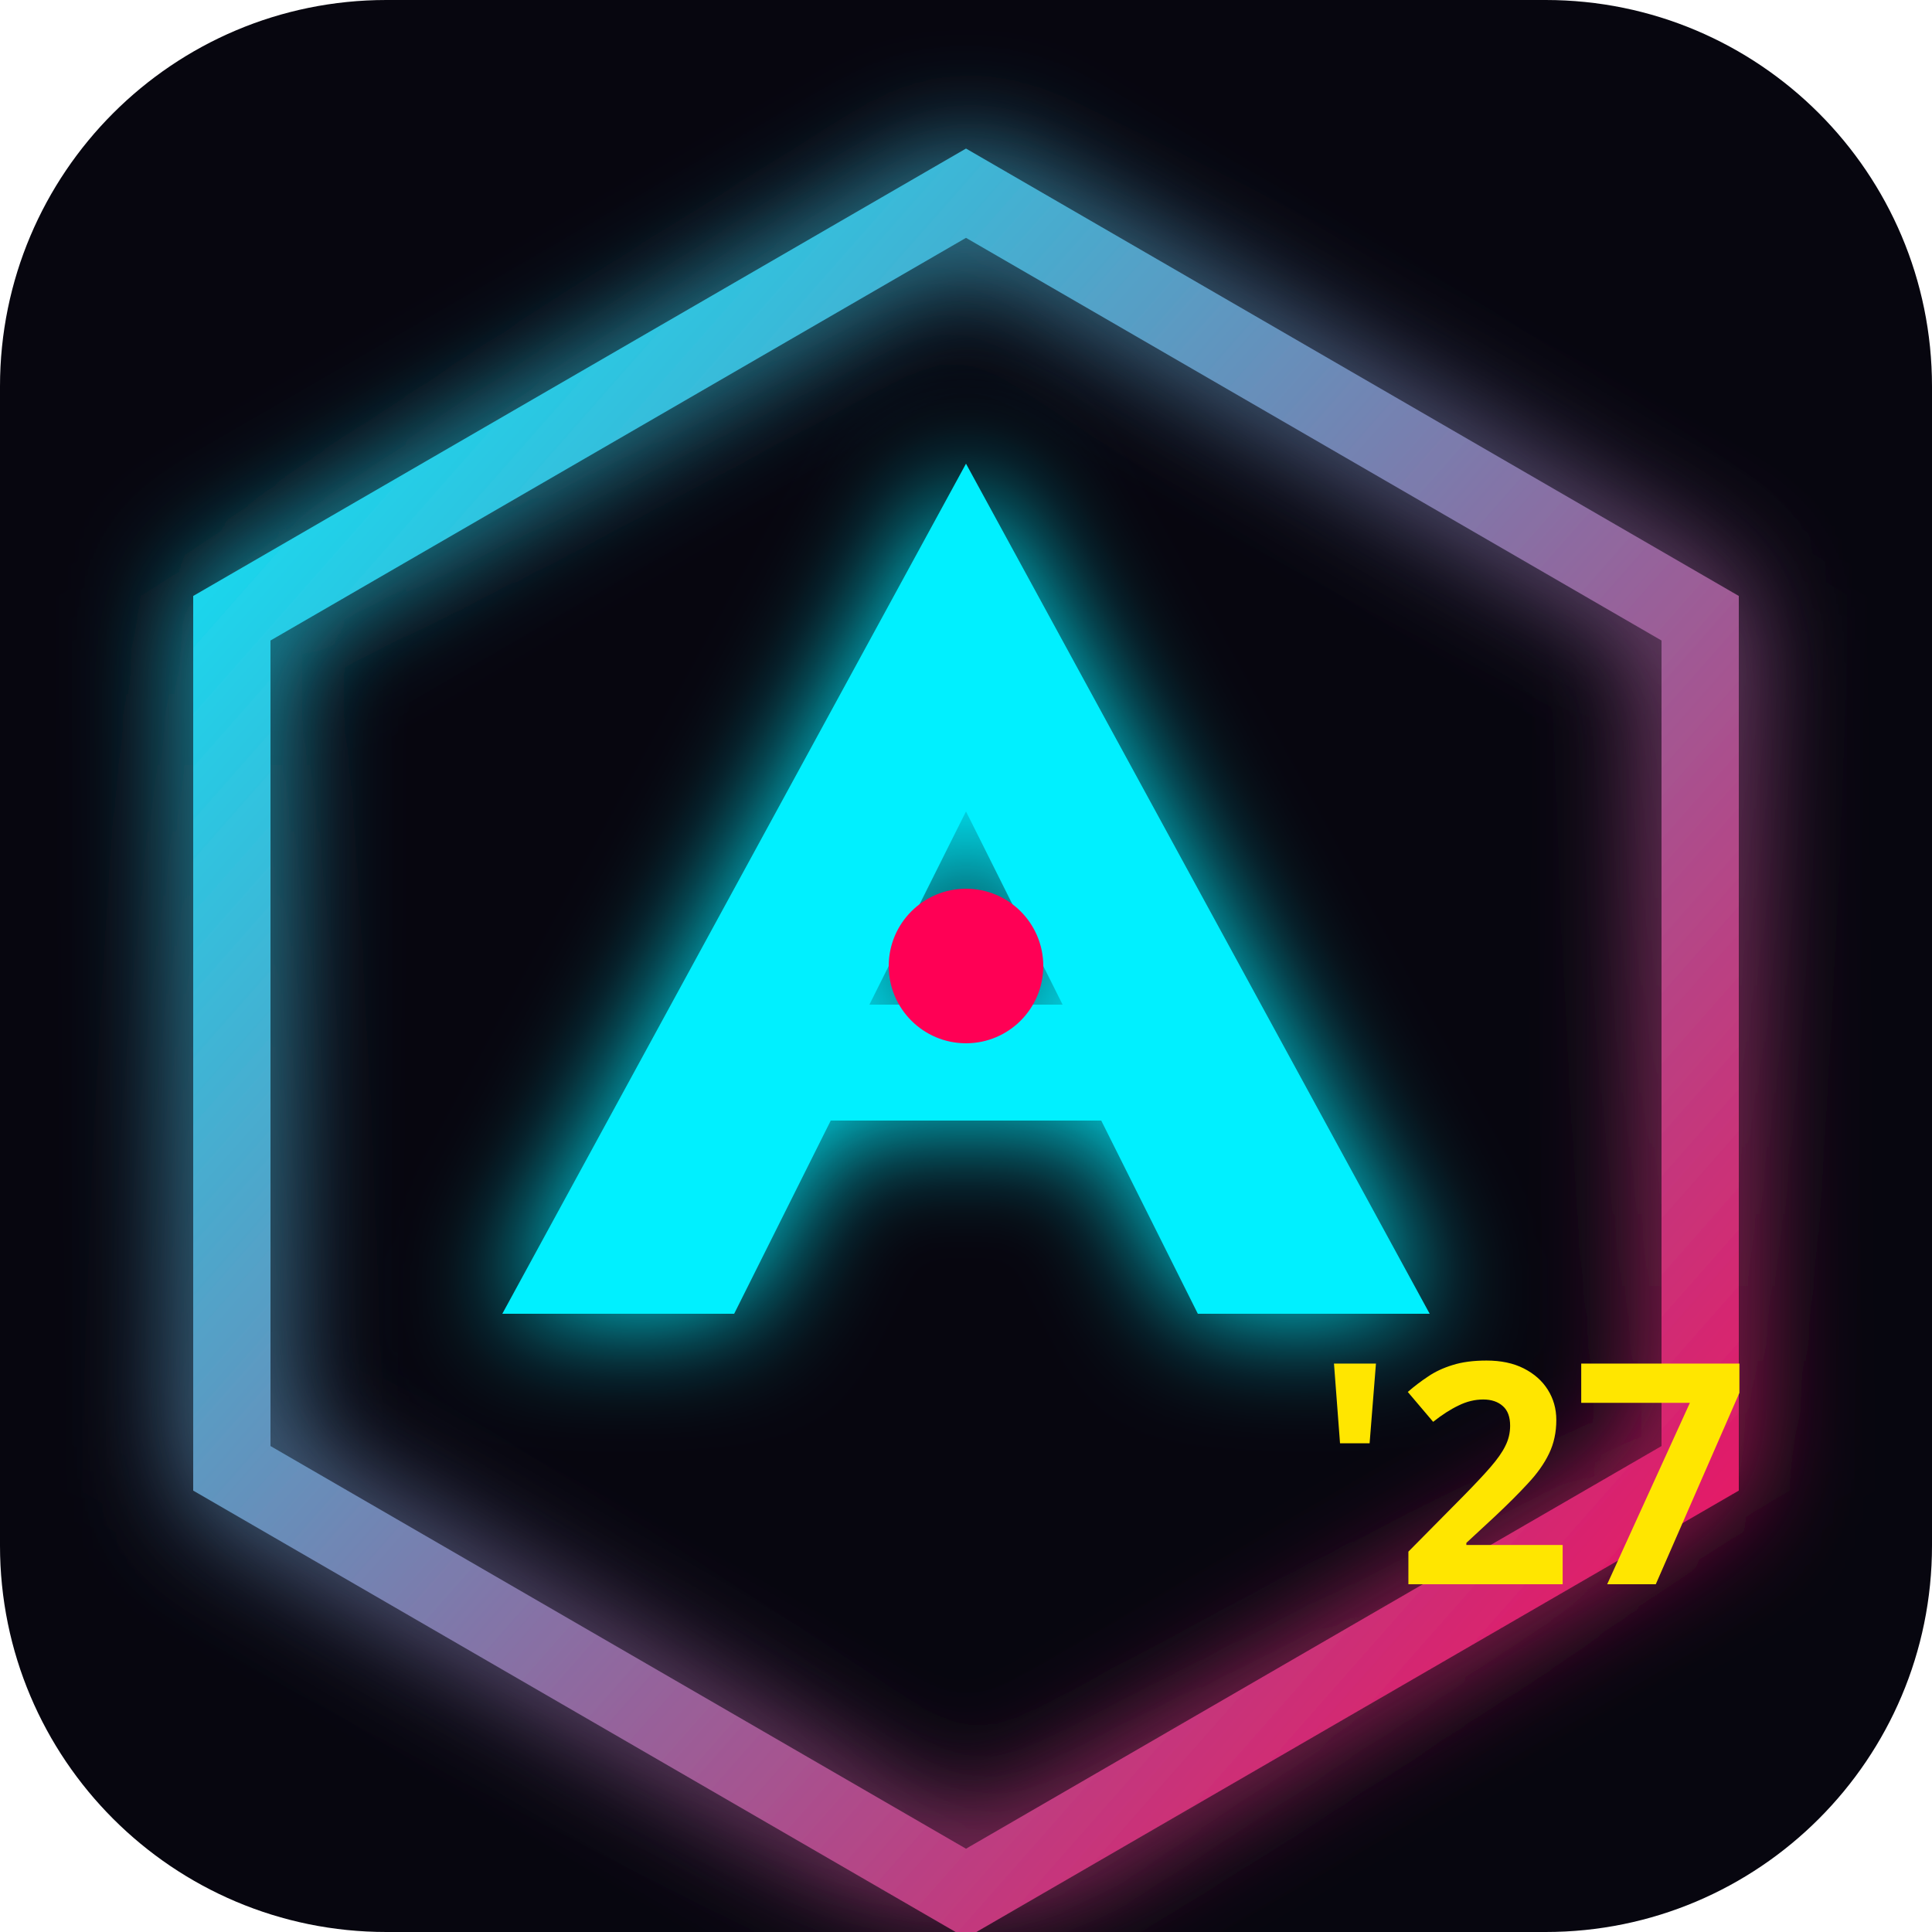
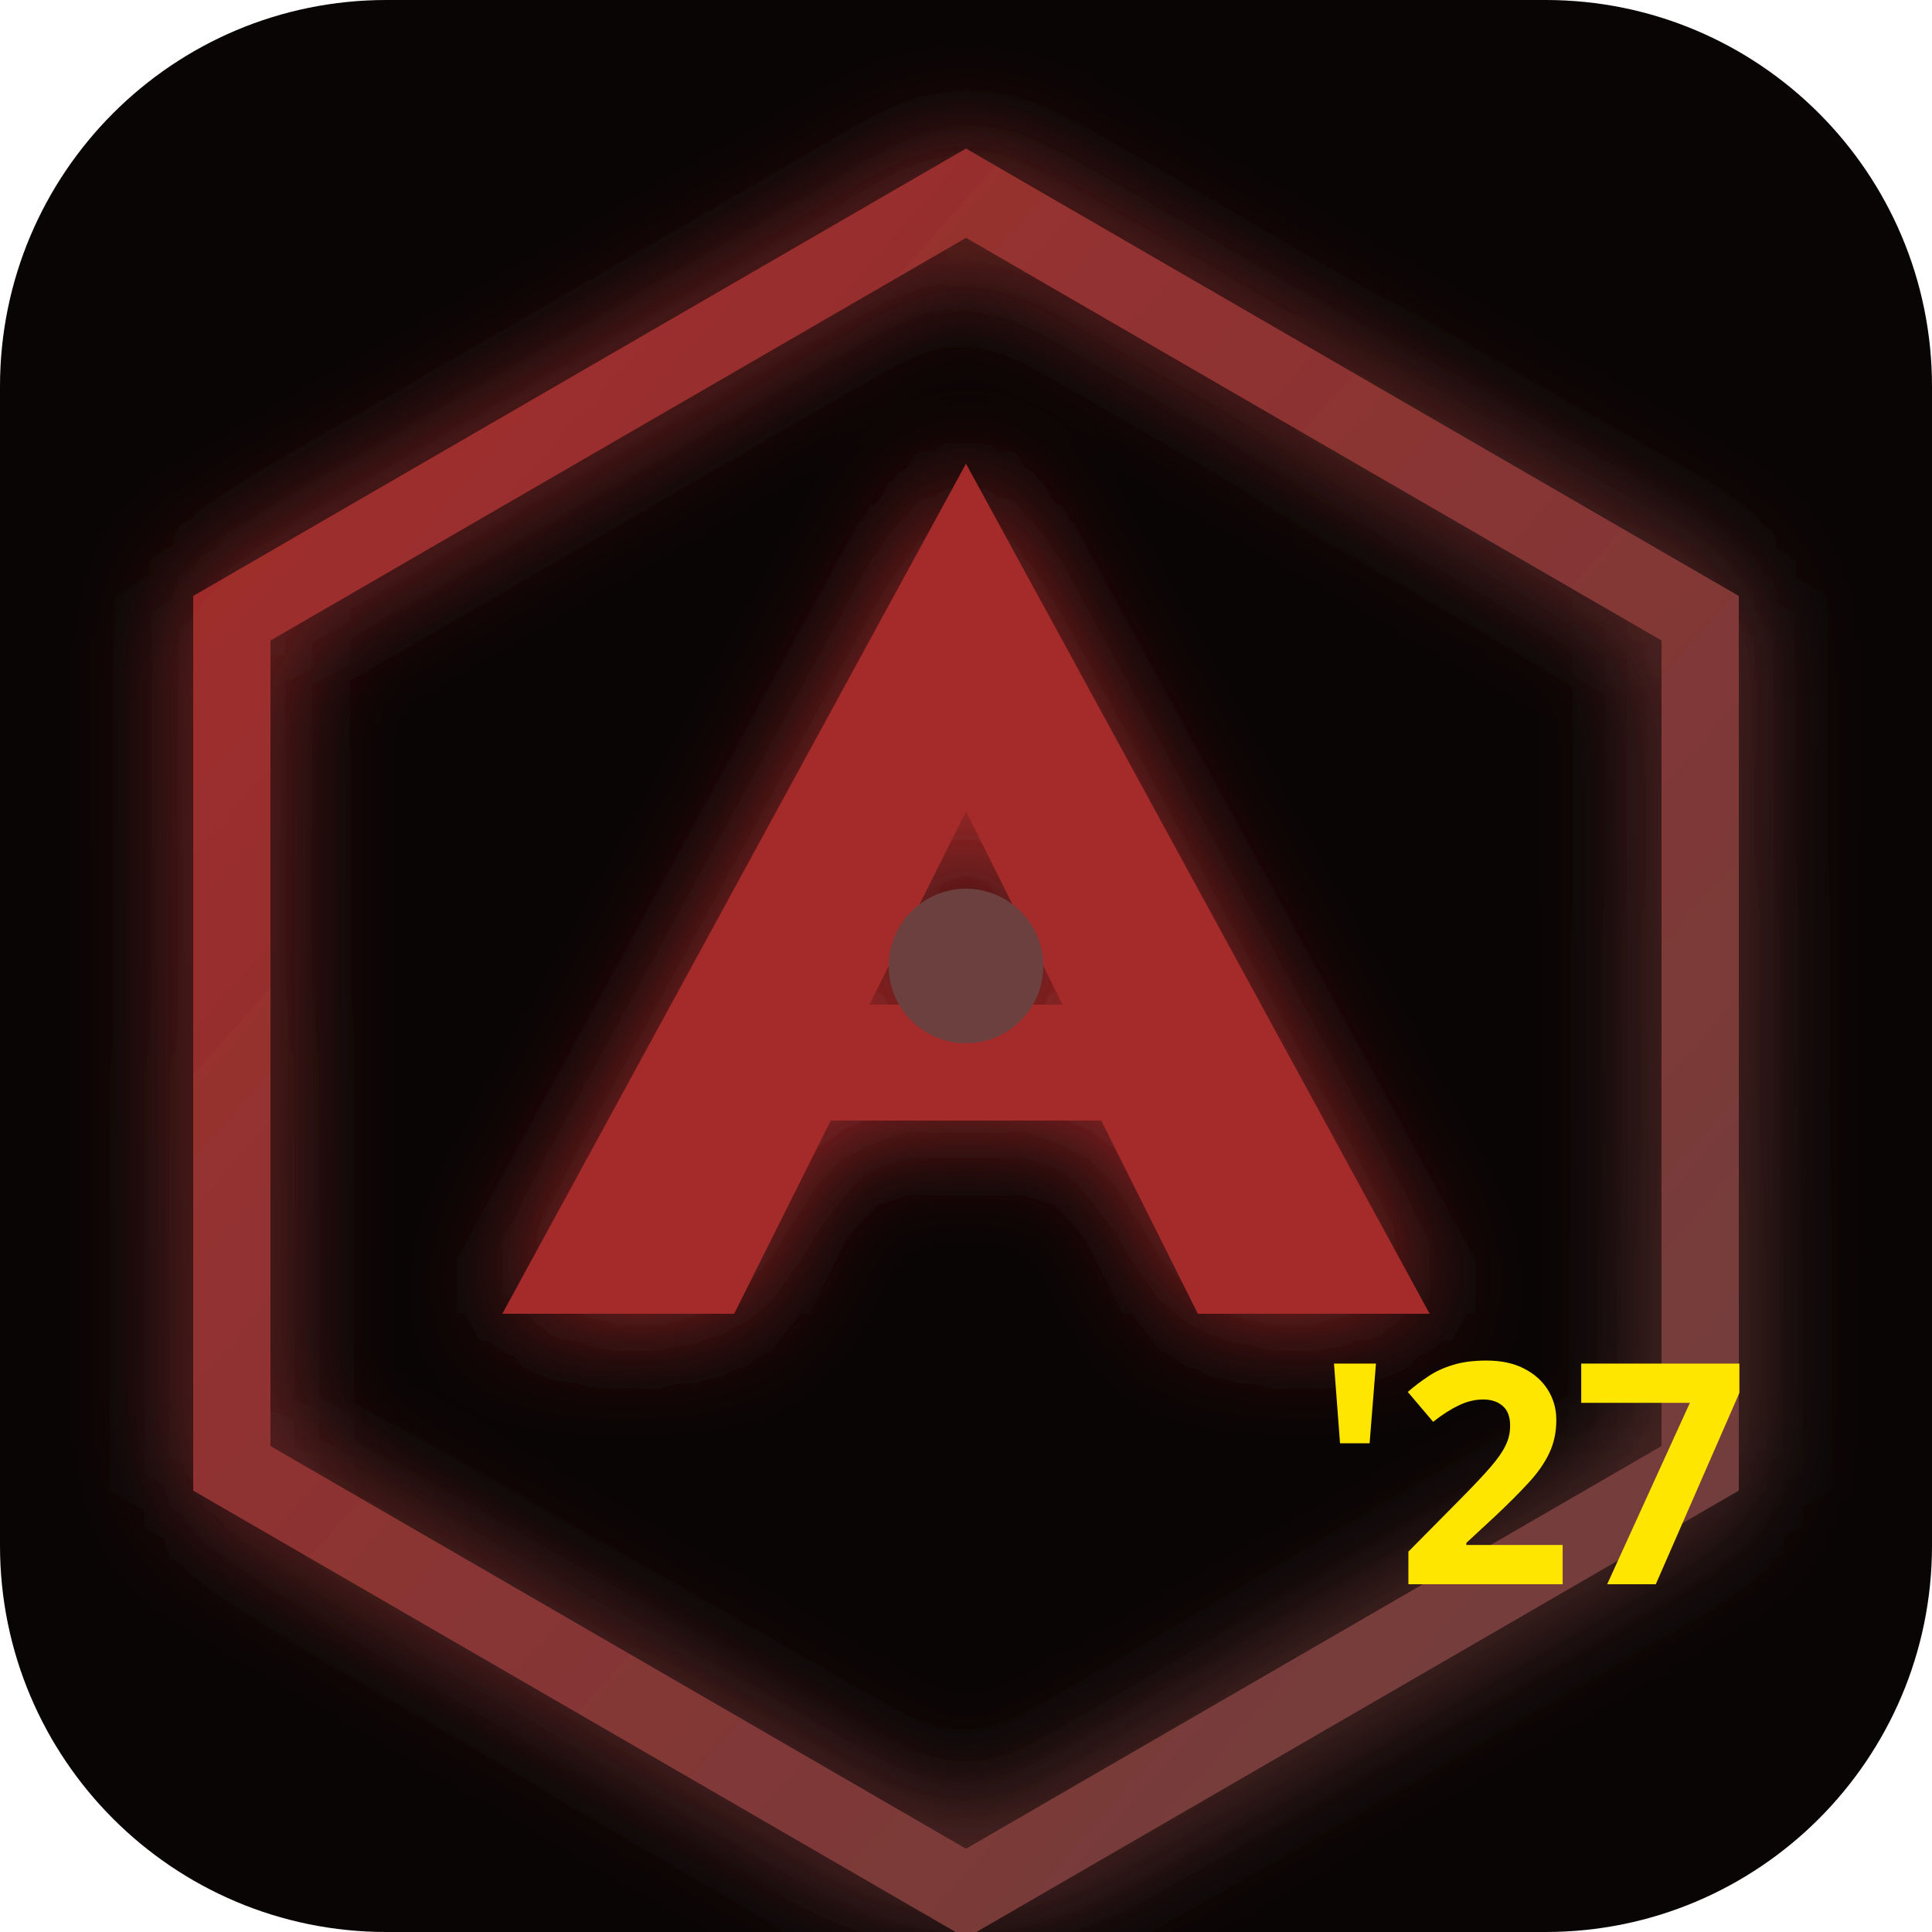
<svg xmlns="http://www.w3.org/2000/svg" viewBox="0 0 100 100">
  <defs>
    <linearGradient id="neonGrad" x1="0%" y1="0%" x2="100%" y2="100%">
-       <stop offset="0%" stop-color="#00f0ff" />
-       <stop offset="100%" stop-color="#ff0055" />
+       <stop offset="0%" stop-color="#A52A2A" />
+       <stop offset="100%" stop-color="#6C403E" />
    </linearGradient>
    <filter id="glow" x="-20%" y="-20%" width="140%" height="140%">
      <feGaussianBlur stdDeviation="3" result="blur" />
      <feMerge>
        <feMergeNode in="blur" />
        <feMergeNode in="SourceGraphic" />
      </feMerge>
    </filter>
  </defs>
-   <rect width="100" height="100" rx="20" fill="#07060f" />
+   <rect width="100" height="100" rx="20" fill="#090505" />
  <polygon points="50,10 88,32 88,76 50,98 12,76 12,32" fill="none" stroke="url(#neonGrad)" stroke-width="4" filter="url(#glow)" />
-   <path d="M50 24 L74 68 H62 L57 58 H43 L38 68 H26 Z M50 42 L45 52 H55 Z" fill="#00f0ff" filter="url(#glow)" />
-   <circle cx="50" cy="50" r="4" fill="#ff0055" />
+   <path d="M50 24 L74 68 H62 L57 58 H43 L38 68 H26 Z M50 42 L45 52 H55 Z" fill="#A52A2A" filter="url(#glow)" />
+   <circle cx="50" cy="50" r="4" fill="#6C403E" />
  <text x="68" y="82" font-family="'Orbitron', sans-serif" font-size="16" font-weight="900" fill="#ffe600">'27</text>
</svg>
